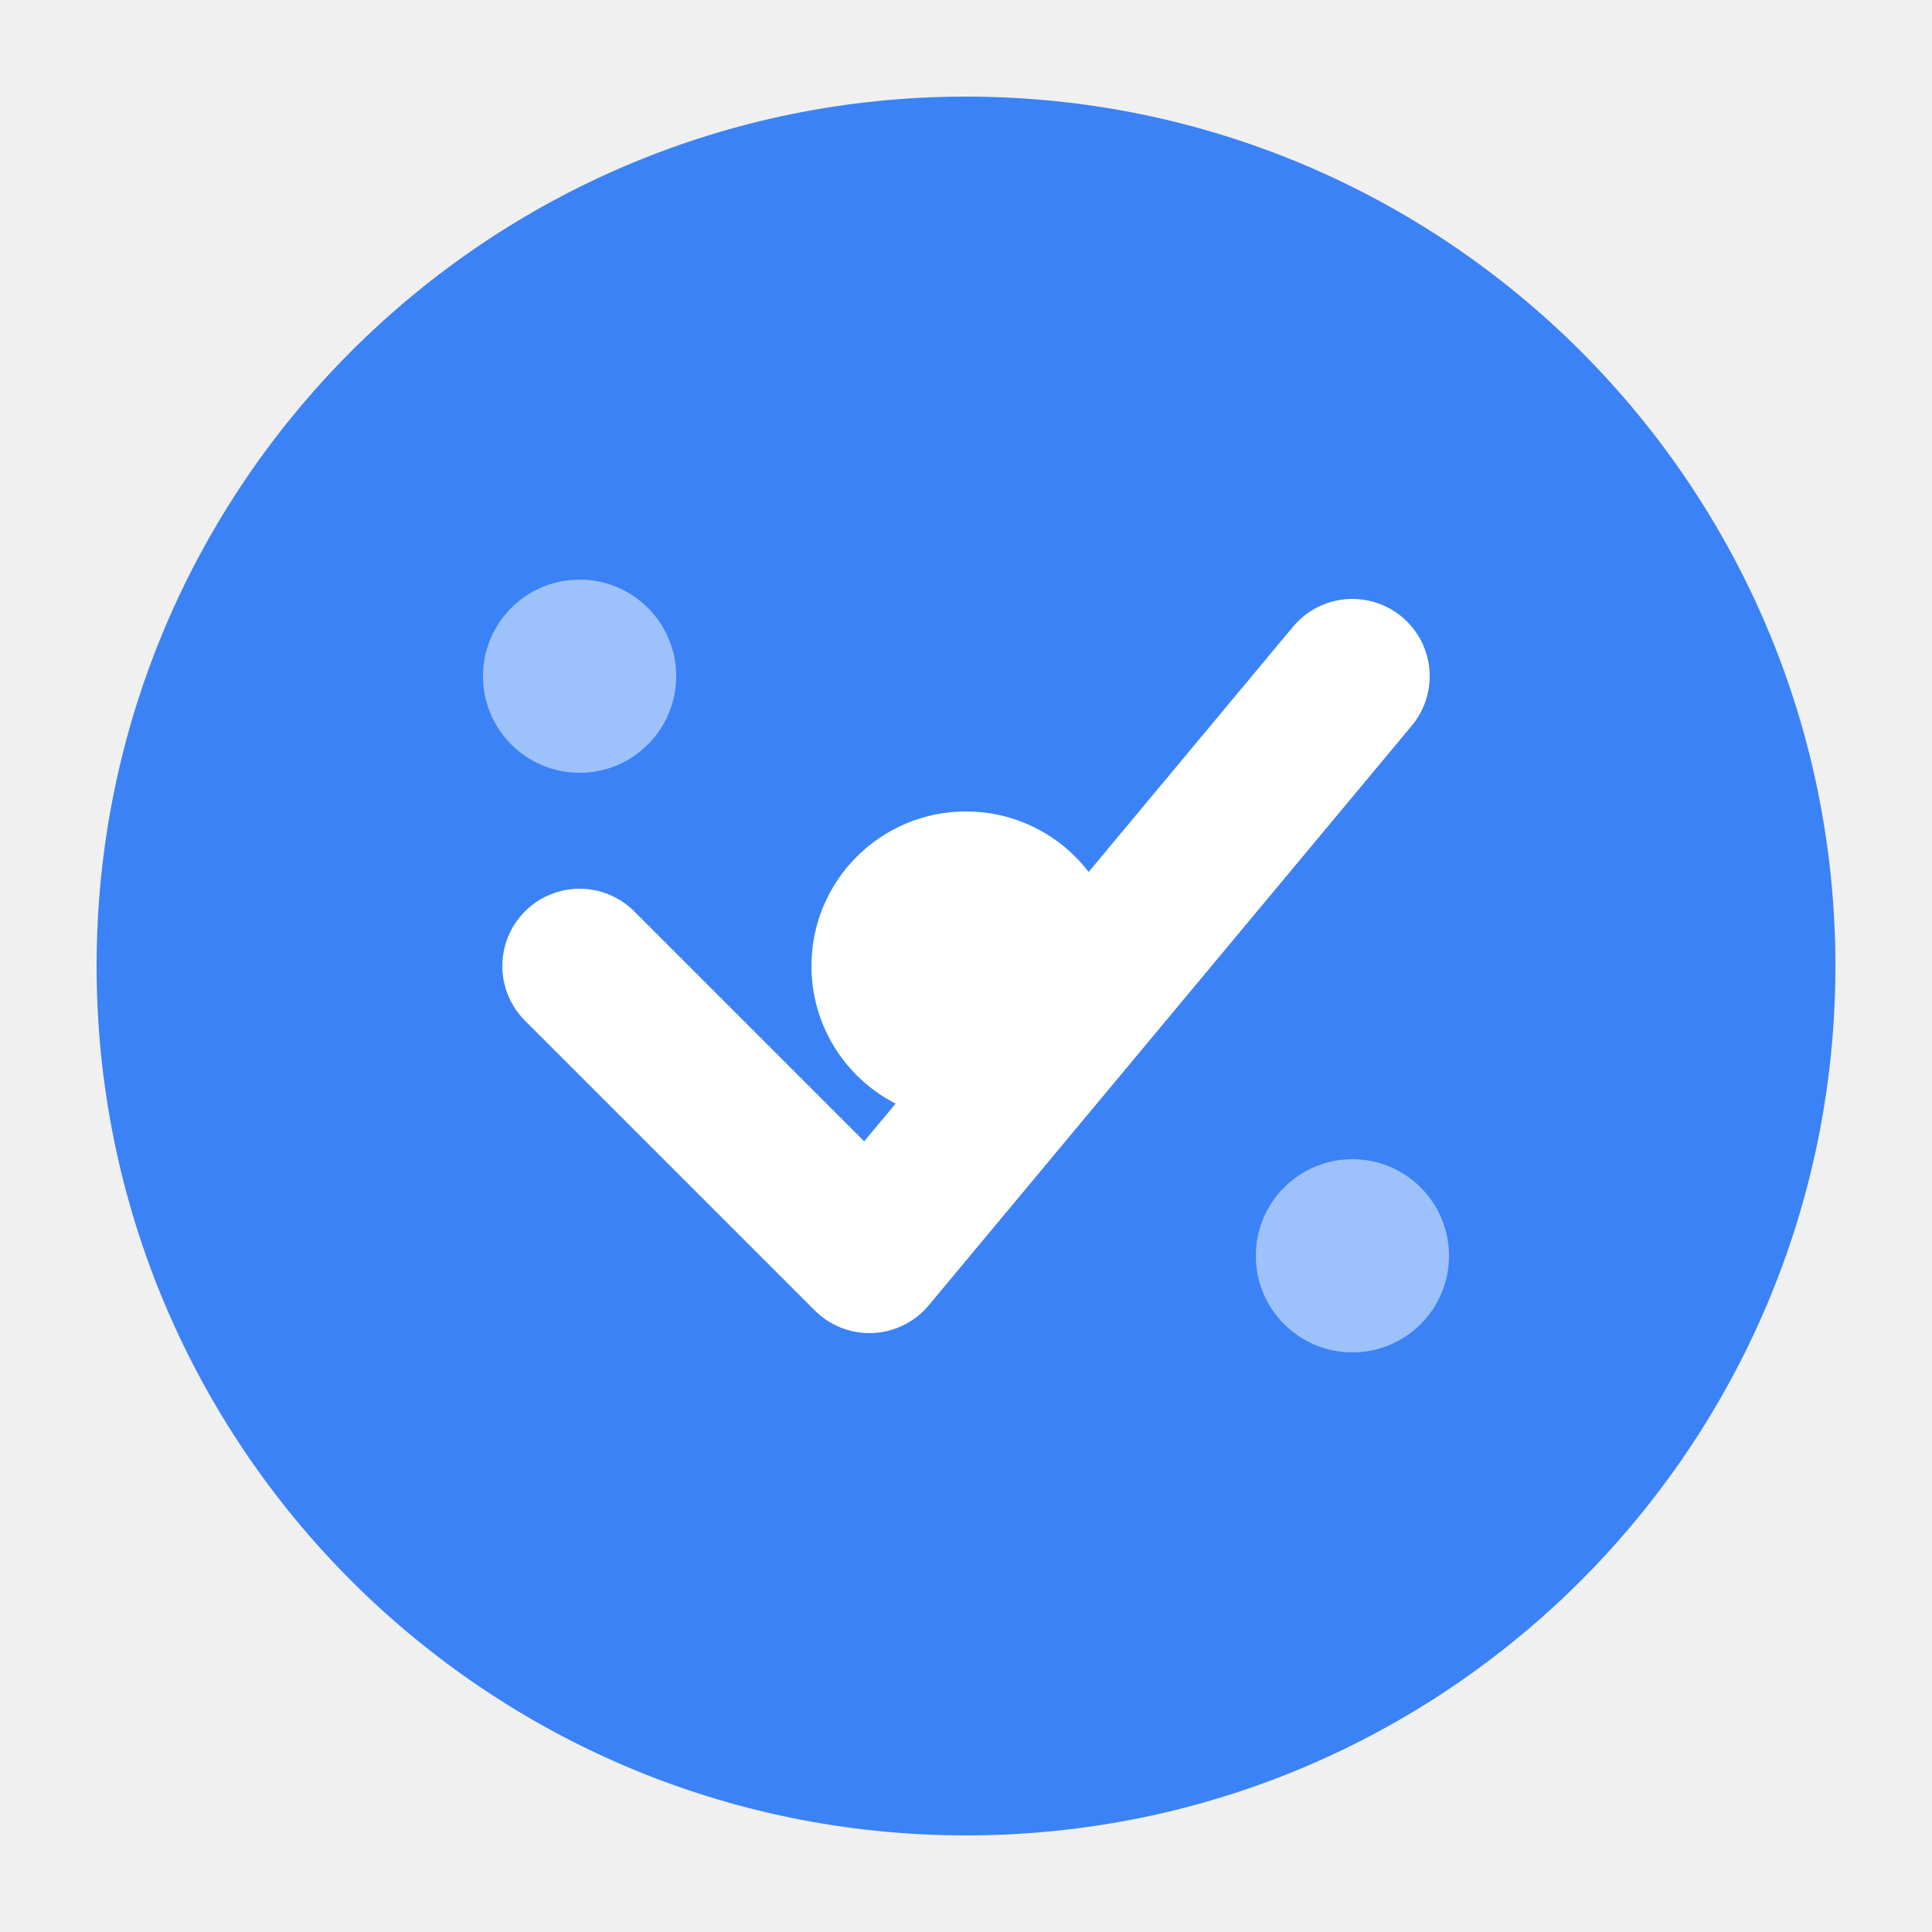
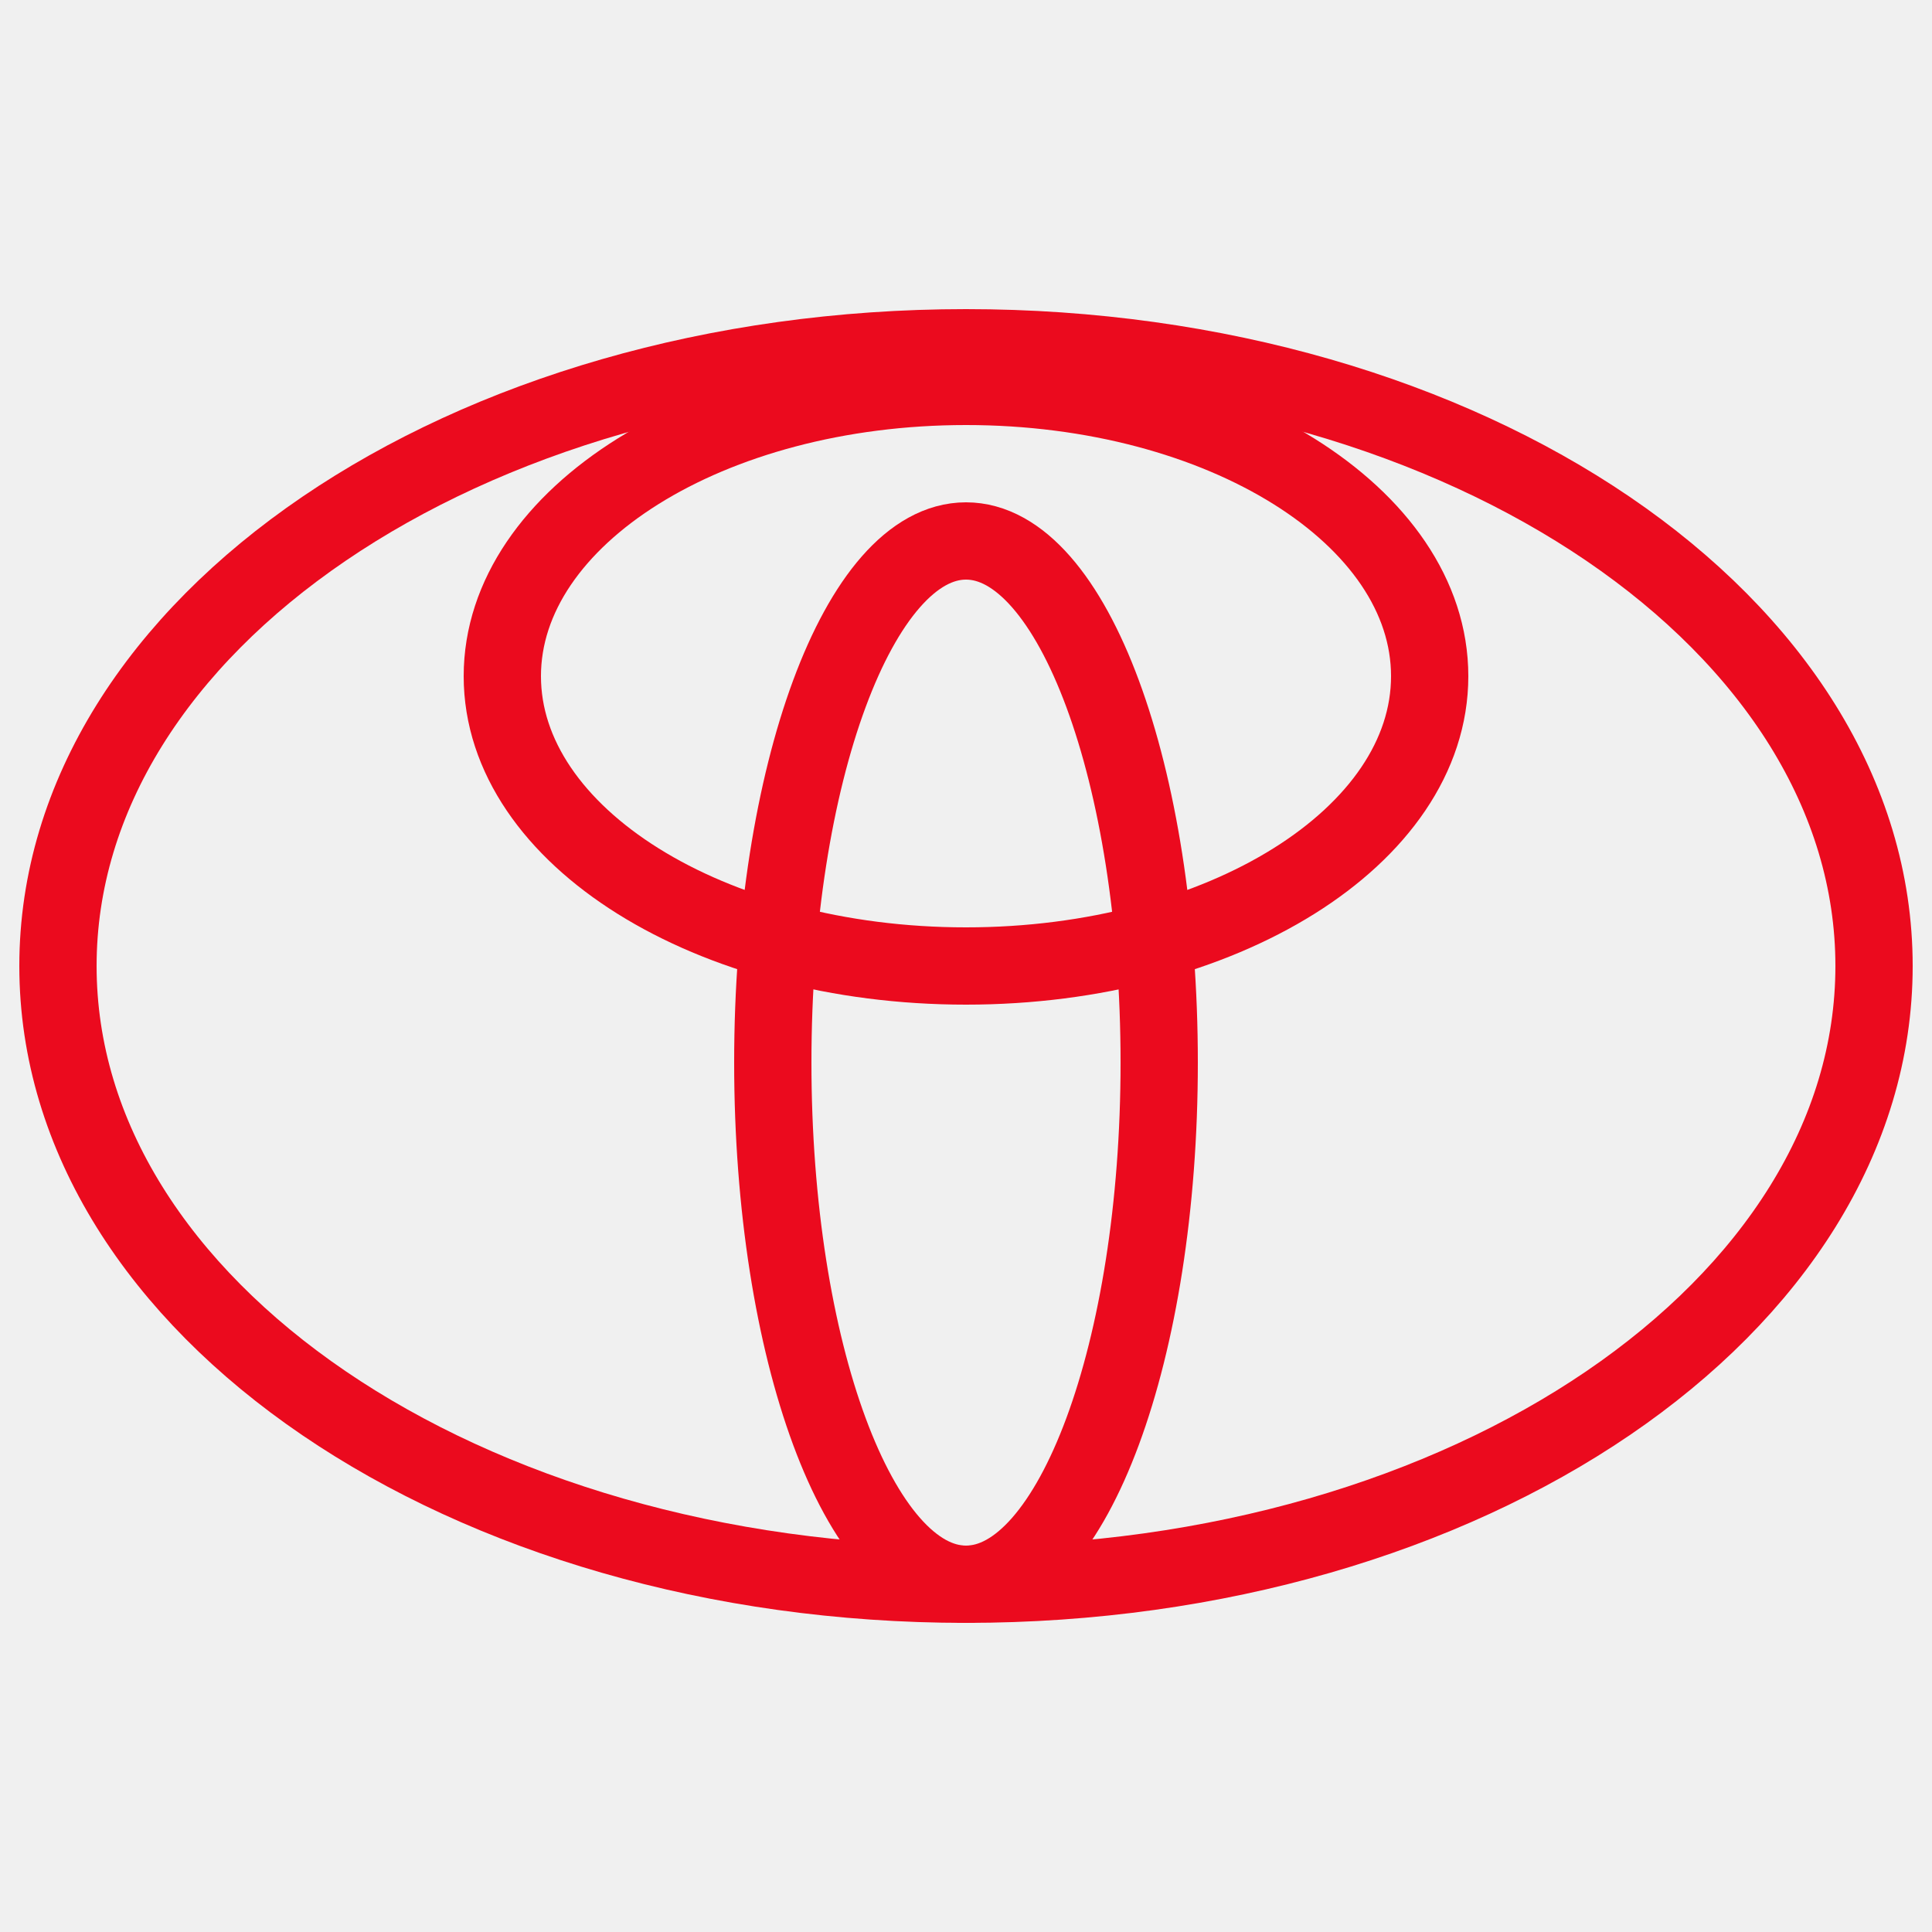
<svg xmlns="http://www.w3.org/2000/svg" viewBox="0 0 100 100" fill="none">
-   <circle cx="50" cy="50" r="45" fill="#3b82f6" />
-   <path d="M30 50 L45 65 L70 35" stroke="white" stroke-width="8" stroke-linecap="round" stroke-linejoin="round" />
-   <circle cx="50" cy="50" r="8" fill="white" />
-   <circle cx="30" cy="35" r="5" fill="white" opacity="0.5" />
-   <circle cx="70" cy="65" r="5" fill="white" opacity="0.5" />
+   <ellipse cx="50" cy="50" rx="47" ry="32" stroke="#EB0A1E" stroke-width="4" fill="none" />
+   <ellipse cx="50" cy="35" rx="24" ry="15" stroke="#EB0A1E" stroke-width="4" fill="none" />
+   <ellipse cx="50" cy="55" rx="10" ry="27" stroke="#EB0A1E" stroke-width="4" fill="none" />
</svg>
